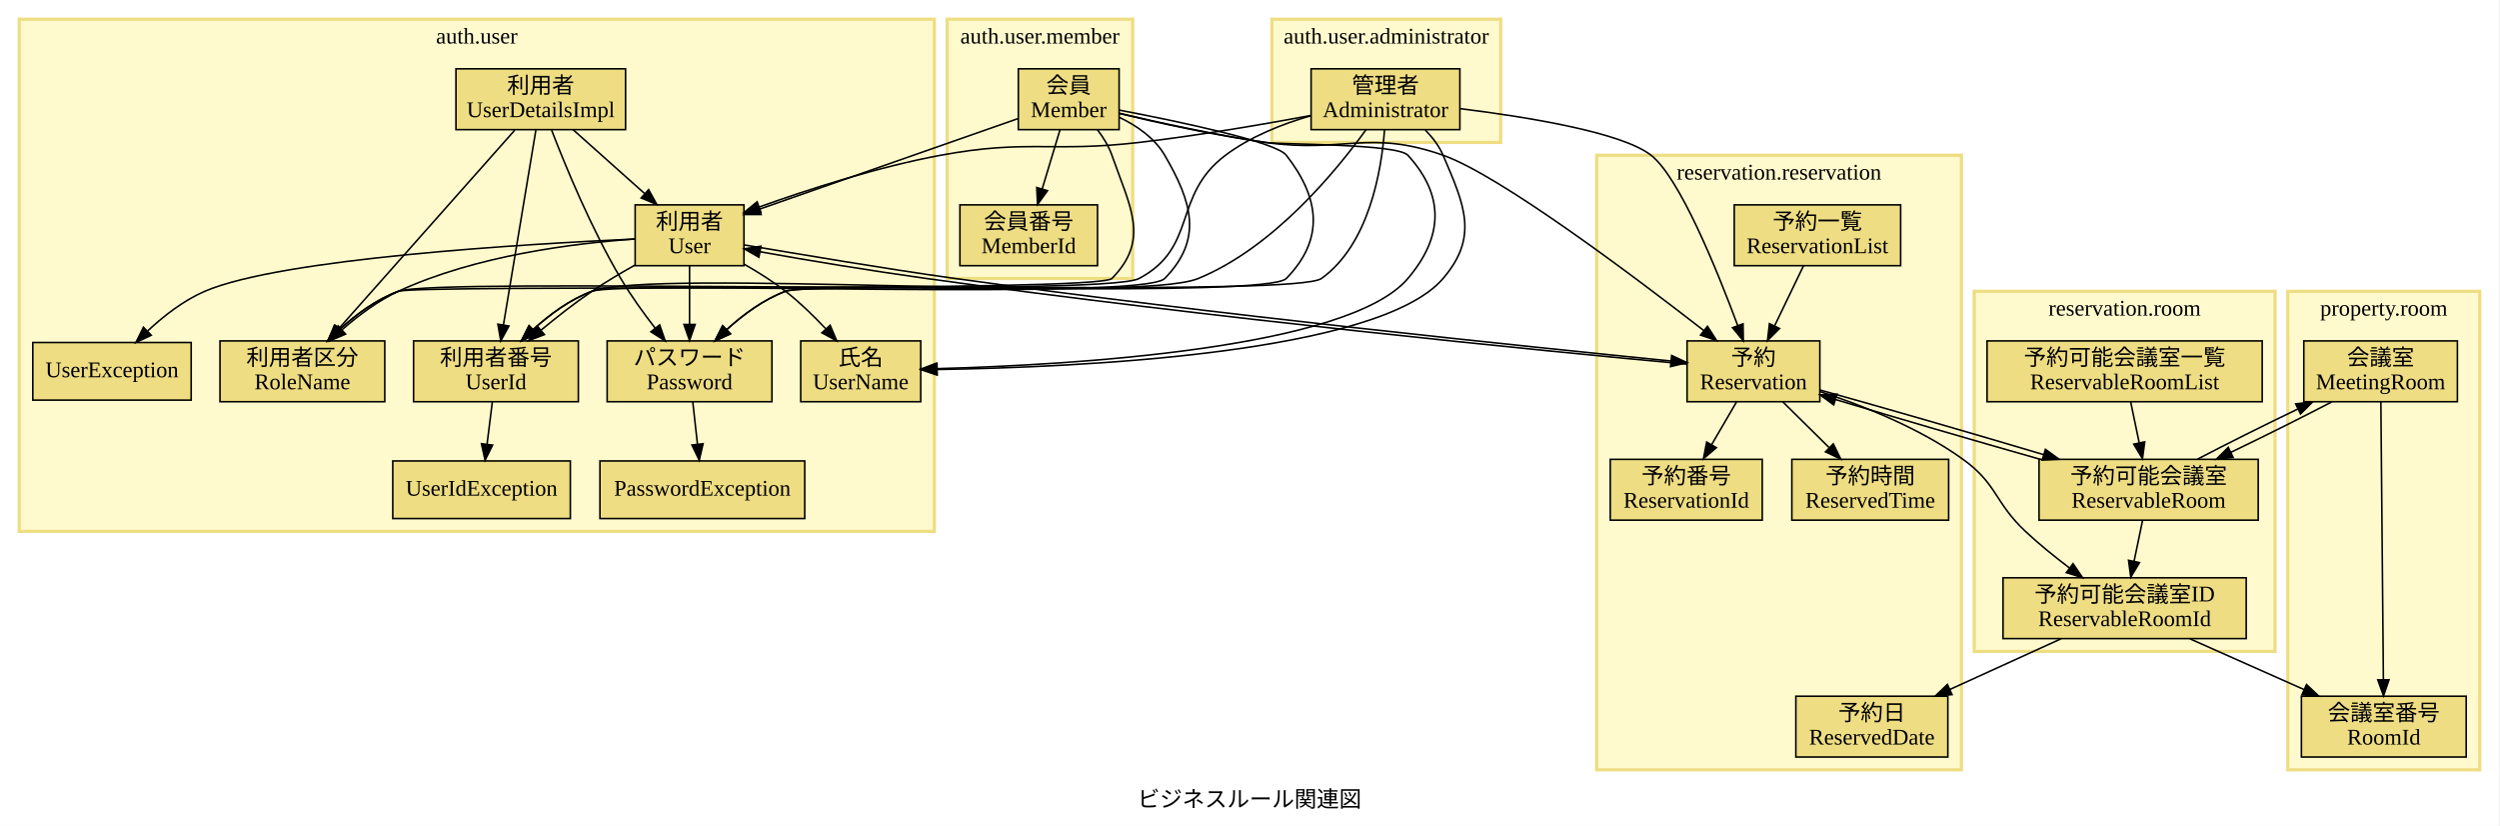
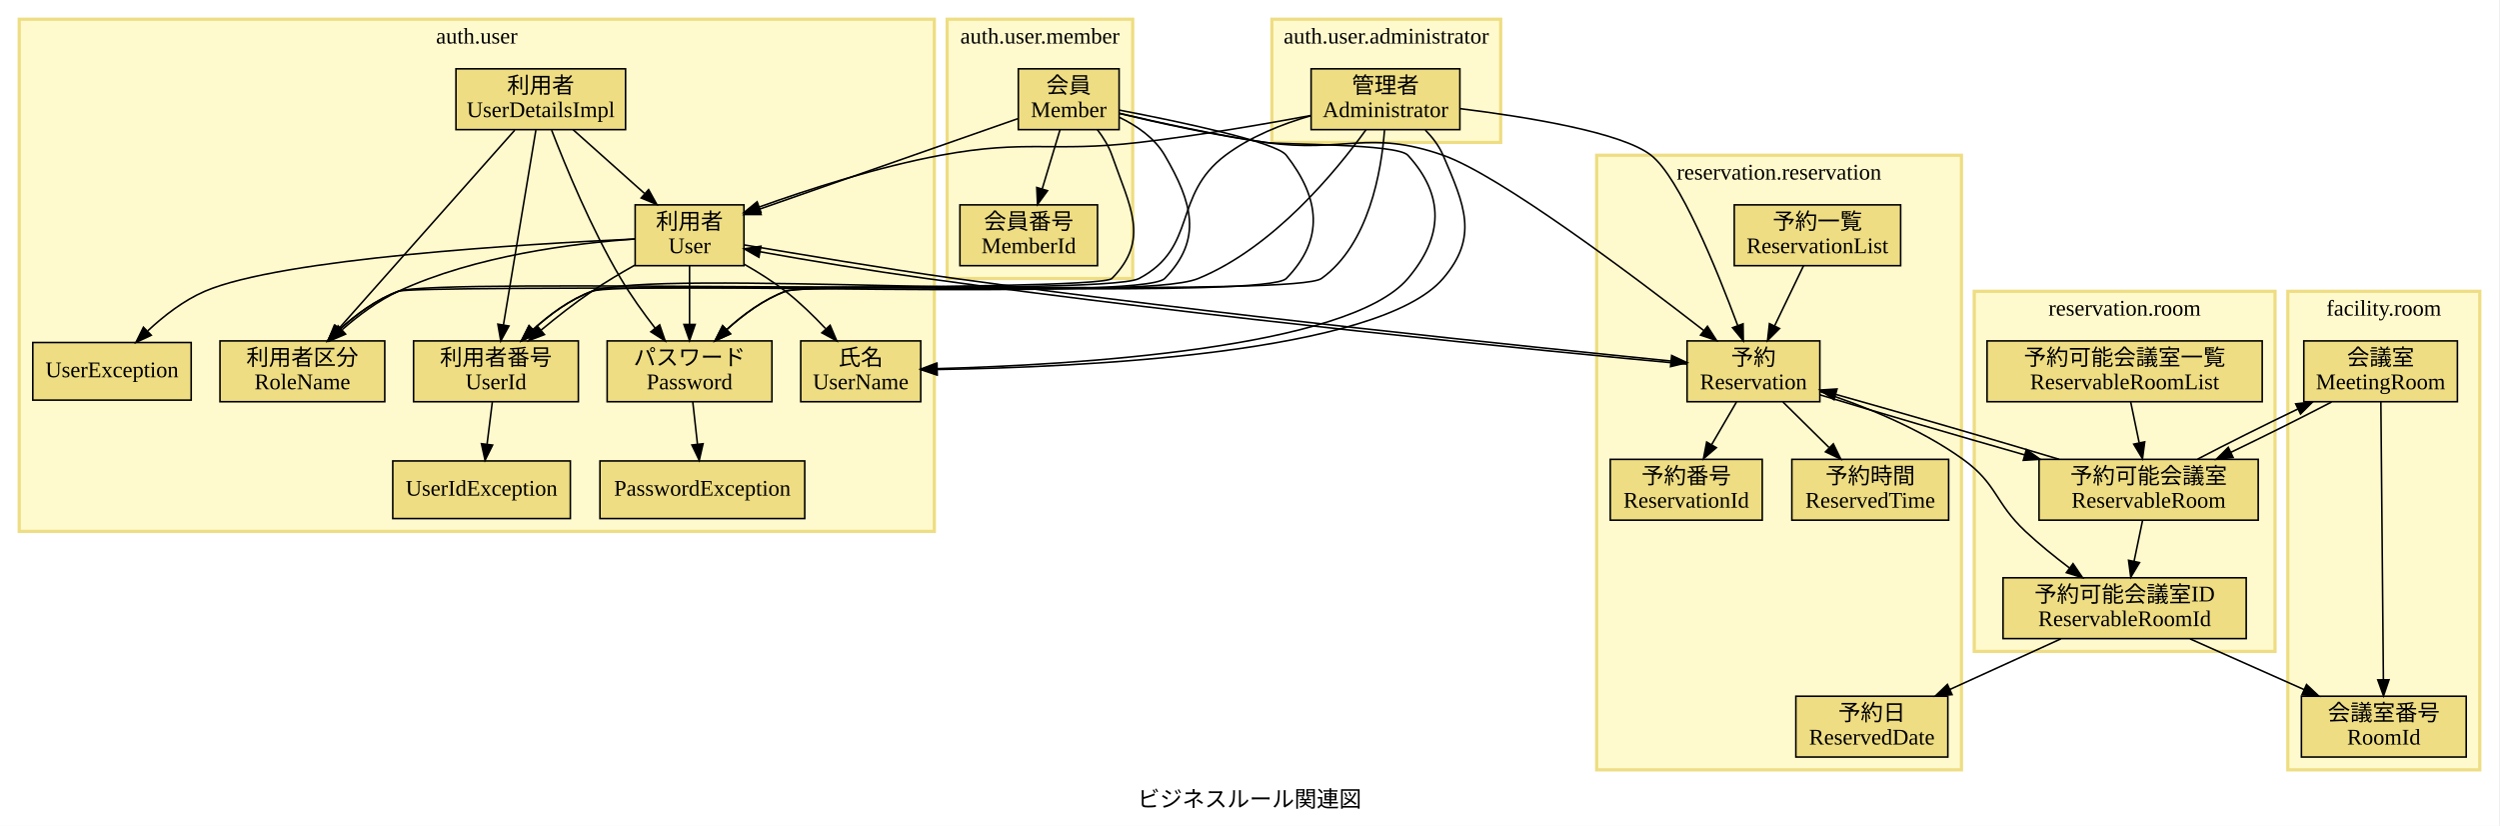
<svg xmlns="http://www.w3.org/2000/svg" width="1562pt" height="516pt" viewBox="0.00 0.00 1562.00 516.00">
  <g id="graph0" class="graph" transform="scale(1 1) rotate(0) translate(4 512)">
    <polygon fill="white" stroke="transparent" points="-4,4 -4,-512 1558,-512 1558,4 -4,4" />
    <text text-anchor="middle" x="777" y="-7.8" font-family="Times New Roman,serif" font-size="14.00">ビジネスルール関連図
        </text>
+     <g id="clust1" class="cluster">
+       <polygon fill="lemonchiffon" stroke="#eedd82" stroke-width="2" points="8,-180 8,-500 580,-500 580,-180 8,-180" />
+       <text text-anchor="middle" x="294" y="-484.8" font-family="Times New Roman,serif" font-size="14.00">
+                 auth.user
+             </text>
+     </g>
    <g id="clust2" class="cluster">
      <polygon fill="lemonchiffon" stroke="#eedd82" stroke-width="2" points="791,-423 791,-500 934,-500 934,-423 791,-423" />
      <text text-anchor="middle" x="862.5" y="-484.8" font-family="Times New Roman,serif" font-size="14.00">
                auth.user.administrator
            </text>
    </g>
-     <g id="clust1" class="cluster">
-       <polygon fill="lemonchiffon" stroke="#eedd82" stroke-width="2" points="8,-180 8,-500 580,-500 580,-180 8,-180" />
-       <text text-anchor="middle" x="294" y="-484.8" font-family="Times New Roman,serif" font-size="14.00">
-                 auth.user
-             </text>
-     </g>
    <g id="clust3" class="cluster">
      <polygon fill="lemonchiffon" stroke="#eedd82" stroke-width="2" points="588,-338 588,-500 704,-500 704,-338 588,-338" />
      <text text-anchor="middle" x="646" y="-484.8" font-family="Times New Roman,serif" font-size="14.00">
                auth.user.member
            </text>
    </g>
    <g id="clust4" class="cluster">
      <polygon fill="lemonchiffon" stroke="#eedd82" stroke-width="2" points="1426,-31 1426,-330 1546,-330 1546,-31 1426,-31" />
      <text text-anchor="middle" x="1486" y="-314.8" font-family="Times New Roman,serif" font-size="14.00">
-                 property.room
+                 facility.room
+             </text>
+     </g>
+     <g id="clust6" class="cluster">
+       <polygon fill="lemonchiffon" stroke="#eedd82" stroke-width="2" points="1230,-105 1230,-330 1418,-330 1418,-105 1230,-105" />
+       <text text-anchor="middle" x="1324" y="-314.8" font-family="Times New Roman,serif" font-size="14.00">
+                 reservation.room
            </text>
    </g>
    <g id="clust5" class="cluster">
      <polygon fill="lemonchiffon" stroke="#eedd82" stroke-width="2" points="994,-31 994,-415 1222,-415 1222,-31 994,-31" />
      <text text-anchor="middle" x="1108" y="-399.8" font-family="Times New Roman,serif" font-size="14.00">
                reservation.reservation
            </text>
    </g>
-     <g id="clust6" class="cluster">
-       <polygon fill="lemonchiffon" stroke="#eedd82" stroke-width="2" points="1230,-105 1230,-330 1418,-330 1418,-105 1230,-105" />
-       <text text-anchor="middle" x="1324" y="-314.8" font-family="Times New Roman,serif" font-size="14.00">
-                 reservation.room
-             </text>
-     </g>
    <g id="node1" class="node">
      <polygon fill="#eedd82" stroke="black" points="478.5,-299 375.5,-299 375.5,-261 478.5,-261 478.5,-299" />
      <text text-anchor="middle" x="427" y="-283.8" font-family="Times New Roman,serif" font-size="14.00">パスワード
            </text>
      <text text-anchor="middle" x="427" y="-268.8" font-family="Times New Roman,serif" font-size="14.00">
                Password
            </text>
    </g>
    <g id="node2" class="node">
      <polygon fill="#eedd82" stroke="black" points="499,-224 371,-224 371,-188 499,-188 499,-224" />
      <text text-anchor="middle" x="435" y="-202.3" font-family="Times New Roman,serif" font-size="14.00">
                PasswordException
            </text>
    </g>
    <g id="edge14" class="edge">
      <path fill="none" stroke="black" d="M429.02,-260.83C429.9,-252.89 430.95,-243.41 431.93,-234.63" />
      <polygon fill="black" stroke="black" points="435.44,-234.74 433.06,-224.42 428.48,-233.97 435.44,-234.74" />
    </g>
    <g id="node3" class="node">
      <polygon fill="#eedd82" stroke="black" points="236.5,-299 133.5,-299 133.5,-261 236.5,-261 236.5,-299" />
      <text text-anchor="middle" x="185" y="-283.8" font-family="Times New Roman,serif" font-size="14.00">利用者区分
            </text>
      <text text-anchor="middle" x="185" y="-268.8" font-family="Times New Roman,serif" font-size="14.00">
                RoleName
            </text>
    </g>
    <g id="node4" class="node">
      <polygon fill="#eedd82" stroke="black" points="461,-384 393,-384 393,-346 461,-346 461,-384" />
      <text text-anchor="middle" x="427" y="-368.8" font-family="Times New Roman,serif" font-size="14.00">利用者
            </text>
      <text text-anchor="middle" x="427" y="-353.8" font-family="Times New Roman,serif" font-size="14.00">User
            </text>
    </g>
    <g id="edge15" class="edge">
      <path fill="none" stroke="black" d="M427,-345.99C427,-335.3 427,-321.5 427,-309.37" />
      <polygon fill="black" stroke="black" points="430.5,-309.26 427,-299.26 423.5,-309.26 430.5,-309.26" />
    </g>
    <g id="edge16" class="edge">
      <path fill="none" stroke="black" d="M392.94,-362.66C355.18,-360.05 293.25,-352.41 245,-330 232.3,-324.1 220,-314.89 209.88,-306.04" />
      <polygon fill="black" stroke="black" points="212.01,-303.25 202.26,-299.09 207.29,-308.42 212.01,-303.25" />
    </g>
    <g id="node6" class="node">
      <polygon fill="#eedd82" stroke="black" points="115.5,-298 16.5,-298 16.5,-262 115.5,-262 115.5,-298" />
      <text text-anchor="middle" x="66" y="-276.3" font-family="Times New Roman,serif" font-size="14.00">
                UserException
            </text>
    </g>
    <g id="edge17" class="edge">
      <path fill="none" stroke="black" d="M392.98,-362.67C324.34,-359.57 171.71,-350.54 124,-330 110.82,-324.32 98.35,-314.61 88.39,-305.32" />
      <polygon fill="black" stroke="black" points="90.55,-302.55 80.96,-298.05 85.65,-307.55 90.55,-302.55" />
    </g>
    <g id="node7" class="node">
      <polygon fill="#eedd82" stroke="black" points="357.5,-299 254.5,-299 254.5,-261 357.5,-261 357.5,-299" />
      <text text-anchor="middle" x="306" y="-283.8" font-family="Times New Roman,serif" font-size="14.00">利用者番号
            </text>
      <text text-anchor="middle" x="306" y="-268.8" font-family="Times New Roman,serif" font-size="14.00">UserId
            </text>
    </g>
    <g id="edge18" class="edge">
      <path fill="none" stroke="black" d="M392.8,-346.33C383.89,-341.35 374.42,-335.72 366,-330 355.22,-322.68 344.01,-313.88 334.23,-305.77" />
      <polygon fill="black" stroke="black" points="336.3,-302.94 326.4,-299.17 331.79,-308.3 336.3,-302.94" />
    </g>
    <g id="node9" class="node">
      <polygon fill="#eedd82" stroke="black" points="571.5,-299 496.5,-299 496.5,-261 571.5,-261 571.5,-299" />
      <text text-anchor="middle" x="534" y="-283.8" font-family="Times New Roman,serif" font-size="14.00">氏名
            </text>
      <text text-anchor="middle" x="534" y="-268.8" font-family="Times New Roman,serif" font-size="14.00">
                UserName
            </text>
    </g>
    <g id="edge19" class="edge">
      <path fill="none" stroke="black" d="M461.11,-346.94C469.87,-341.96 479.06,-336.17 487,-330 495.79,-323.16 504.5,-314.7 511.98,-306.73" />
      <polygon fill="black" stroke="black" points="514.87,-308.77 519.02,-299.02 509.7,-304.05 514.87,-308.77" />
    </g>
    <g id="node15" class="node">
      <polygon fill="#eedd82" stroke="black" points="1133.5,-299 1050.5,-299 1050.5,-261 1133.5,-261 1133.5,-299" />
      <text text-anchor="middle" x="1092" y="-283.8" font-family="Times New Roman,serif" font-size="14.00">予約
            </text>
      <text text-anchor="middle" x="1092" y="-268.8" font-family="Times New Roman,serif" font-size="14.00">
                Reservation
            </text>
    </g>
    <g id="edge20" class="edge">
      <path fill="none" stroke="black" d="M461.27,-358.96C495.05,-353.37 547.57,-344.31 593,-338 756.15,-315.35 949.75,-295.58 1040.46,-286.42" />
      <polygon fill="black" stroke="black" points="1040.88,-289.9 1050.48,-285.41 1040.18,-282.93 1040.88,-289.9" />
    </g>
    <g id="node5" class="node">
      <polygon fill="#eedd82" stroke="black" points="387,-469 281,-469 281,-431 387,-431 387,-469" />
      <text text-anchor="middle" x="334" y="-453.8" font-family="Times New Roman,serif" font-size="14.00">利用者
            </text>
      <text text-anchor="middle" x="334" y="-438.8" font-family="Times New Roman,serif" font-size="14.00">
                UserDetailsImpl
            </text>
    </g>
    <g id="edge21" class="edge">
      <path fill="none" stroke="black" d="M340.78,-430.7C349.46,-408.18 365.58,-369.1 384,-338 390.3,-327.36 398.22,-316.35 405.55,-306.89" />
      <polygon fill="black" stroke="black" points="408.32,-309.02 411.77,-299.01 402.82,-304.69 408.32,-309.02" />
    </g>
    <g id="edge22" class="edge">
      <path fill="none" stroke="black" d="M317.77,-430.7C291.17,-400.7 238.21,-340.99 207.83,-306.74" />
      <polygon fill="black" stroke="black" points="210.24,-304.18 200.98,-299.02 205,-308.83 210.24,-304.18" />
    </g>
    <g id="edge23" class="edge">
      <path fill="none" stroke="black" d="M354.18,-430.99C367.25,-419.32 384.46,-403.97 398.87,-391.11" />
      <polygon fill="black" stroke="black" points="401.41,-393.53 406.54,-384.26 396.75,-388.31 401.41,-393.53" />
    </g>
    <g id="edge24" class="edge">
      <path fill="none" stroke="black" d="M330.95,-430.7C326.06,-401.34 316.42,-343.5 310.66,-308.94" />
      <polygon fill="black" stroke="black" points="314.1,-308.31 309,-299.02 307.2,-309.46 314.1,-308.31" />
    </g>
    <g id="node8" class="node">
      <polygon fill="#eedd82" stroke="black" points="352.5,-224 241.5,-224 241.5,-188 352.5,-188 352.5,-224" />
      <text text-anchor="middle" x="297" y="-202.3" font-family="Times New Roman,serif" font-size="14.00">
                UserIdException
            </text>
    </g>
    <g id="edge25" class="edge">
      <path fill="none" stroke="black" d="M303.73,-260.83C302.74,-252.89 301.55,-243.41 300.45,-234.63" />
      <polygon fill="black" stroke="black" points="303.89,-233.91 299.18,-224.42 296.94,-234.77 303.89,-233.91" />
    </g>
    <g id="node10" class="node">
      <polygon fill="#eedd82" stroke="black" points="908.5,-469 815.5,-469 815.5,-431 908.5,-431 908.5,-469" />
      <text text-anchor="middle" x="862" y="-453.8" font-family="Times New Roman,serif" font-size="14.00">管理者
            </text>
      <text text-anchor="middle" x="862" y="-438.8" font-family="Times New Roman,serif" font-size="14.00">
                Administrator
            </text>
    </g>
    <g id="edge1" class="edge">
      <path fill="none" stroke="black" d="M861.39,-430.73C859.45,-405.16 851.75,-359.44 822,-338 806.9,-327.12 504.46,-336.46 487,-330 473.33,-324.94 460.48,-315.39 450.21,-306.05" />
      <polygon fill="black" stroke="black" points="452.52,-303.42 442.88,-299.02 447.68,-308.47 452.52,-303.42" />
    </g>
    <g id="edge2" class="edge">
      <path fill="none" stroke="black" d="M815.25,-439.67C797.37,-434.5 777.55,-426.66 762,-415 728.56,-389.92 744.92,-357.61 708,-338 685.28,-325.93 269.16,-338.85 245,-330 231.31,-324.99 218.46,-315.44 208.19,-306.09" />
      <polygon fill="black" stroke="black" points="210.51,-303.46 200.87,-299.06 205.66,-308.51 210.51,-303.46" />
    </g>
    <g id="edge3" class="edge">
      <path fill="none" stroke="black" d="M815.34,-439.84C784.89,-434.18 744.22,-427.22 708,-423 653.14,-416.62 638.3,-425.08 584,-415 544.86,-407.74 501.79,-393.85 470.68,-382.71" />
      <polygon fill="black" stroke="black" points="471.61,-379.33 461.01,-379.2 469.22,-385.91 471.61,-379.33" />
    </g>
    <g id="edge4" class="edge">
      <path fill="none" stroke="black" d="M849.83,-430.96C830.95,-404.78 791.87,-357.27 745,-338 706.04,-321.98 405.52,-344.56 366,-330 352.32,-324.96 339.47,-315.41 329.2,-306.06" />
      <polygon fill="black" stroke="black" points="331.52,-303.44 321.88,-299.04 326.67,-308.49 331.52,-303.44" />
    </g>
    <g id="edge5" class="edge">
      <path fill="none" stroke="black" d="M886.9,-430.74C891.41,-426.15 895.48,-420.84 898,-415 911.55,-383.57 920.25,-364 898,-338 857.85,-291.07 671.16,-282.51 581.85,-281.13" />
      <polygon fill="black" stroke="black" points="581.76,-277.63 571.71,-281 581.67,-284.63 581.76,-277.63" />
    </g>
    <g id="edge6" class="edge">
      <path fill="none" stroke="black" d="M908.71,-444.11C951.12,-438.85 1009.75,-429.27 1028,-415 1045.75,-401.12 1069.09,-343.75 1082.11,-308.73" />
      <polygon fill="black" stroke="black" points="1085.5,-309.67 1085.66,-299.08 1078.93,-307.26 1085.5,-309.67" />
    </g>
    <g id="node11" class="node">
      <polygon fill="#eedd82" stroke="black" points="695.5,-469 632.5,-469 632.5,-431 695.5,-431 695.5,-469" />
      <text text-anchor="middle" x="664" y="-453.8" font-family="Times New Roman,serif" font-size="14.00">会員
            </text>
      <text text-anchor="middle" x="664" y="-438.8" font-family="Times New Roman,serif" font-size="14.00">Member
            </text>
    </g>
    <g id="edge7" class="edge">
      <path fill="none" stroke="black" d="M695.58,-443.21C733.69,-435.91 793.52,-423.3 800,-415 821.06,-388.03 823.89,-362.51 800,-338 787.86,-325.54 503.31,-336.05 487,-330 473.33,-324.93 460.49,-315.37 450.21,-306.03" />
      <polygon fill="black" stroke="black" points="452.53,-303.41 442.89,-299.01 447.69,-308.46 452.53,-303.41" />
    </g>
    <g id="edge8" class="edge">
      <path fill="none" stroke="black" d="M681.92,-430.96C685.63,-426.15 689.01,-420.69 691,-415 702.27,-382.69 714.98,-362.41 691,-338 682.32,-329.16 256.63,-334.26 245,-330 231.32,-324.98 218.46,-315.43 208.19,-306.09" />
      <polygon fill="black" stroke="black" points="210.51,-303.46 200.87,-299.06 205.66,-308.51 210.51,-303.46" />
    </g>
    <g id="edge9" class="edge">
      <path fill="none" stroke="black" d="M632.04,-437.81C590.4,-423.22 517.41,-397.66 470.69,-381.3" />
      <polygon fill="black" stroke="black" points="471.73,-377.96 461.14,-377.95 469.42,-384.56 471.73,-377.96" />
    </g>
    <g id="edge10" class="edge">
      <path fill="none" stroke="black" d="M695.71,-438.65C706.65,-433.39 717.73,-425.76 724,-415 741.23,-385.43 747.93,-362.47 724,-338 710.09,-323.78 384.66,-336.89 366,-330 352.33,-324.95 339.48,-315.4 329.2,-306.06" />
      <polygon fill="black" stroke="black" points="331.52,-303.43 321.88,-299.03 326.67,-308.48 331.52,-303.43" />
    </g>
    <g id="edge11" class="edge">
      <path fill="none" stroke="black" d="M695.67,-441.22C720.4,-435.41 755.7,-427.7 787,-423 796.82,-421.53 869.3,-422.33 876,-415 899.09,-389.74 898.12,-364.11 876,-338 838.84,-294.13 666.7,-283.99 581.72,-281.67" />
      <polygon fill="black" stroke="black" points="581.64,-278.17 571.56,-281.42 581.47,-285.17 581.64,-278.17" />
    </g>
    <g id="node12" class="node">
      <polygon fill="#eedd82" stroke="black" points="682,-384 596,-384 596,-346 682,-346 682,-384" />
      <text text-anchor="middle" x="639" y="-368.8" font-family="Times New Roman,serif" font-size="14.00">会員番号
            </text>
      <text text-anchor="middle" x="639" y="-353.8" font-family="Times New Roman,serif" font-size="14.00">
                MemberId
            </text>
    </g>
    <g id="edge12" class="edge">
      <path fill="none" stroke="black" d="M658.58,-430.99C655.32,-420.19 651.11,-406.22 647.43,-394" />
      <polygon fill="black" stroke="black" points="650.74,-392.83 644.5,-384.26 644.03,-394.85 650.74,-392.83" />
    </g>
    <g id="edge13" class="edge">
      <path fill="none" stroke="black" d="M695.65,-441.07C720.36,-435.17 755.66,-427.42 787,-423 835.98,-416.09 851.34,-431.41 898,-415 932.99,-402.69 1015.66,-340.66 1060.97,-305.47" />
      <polygon fill="black" stroke="black" points="1063.24,-308.14 1068.97,-299.23 1058.93,-302.62 1063.24,-308.14" />
    </g>
    <g id="node13" class="node">
      <polygon fill="#eedd82" stroke="black" points="1532,-299 1436,-299 1436,-261 1532,-261 1532,-299" />
      <text text-anchor="middle" x="1484" y="-283.8" font-family="Times New Roman,serif" font-size="14.00">会議室
            </text>
      <text text-anchor="middle" x="1484" y="-268.8" font-family="Times New Roman,serif" font-size="14.00">
                MeetingRoom
            </text>
    </g>
    <g id="node14" class="node">
      <polygon fill="#eedd82" stroke="black" points="1537.5,-77 1434.5,-77 1434.5,-39 1537.5,-39 1537.5,-77" />
      <text text-anchor="middle" x="1486" y="-61.8" font-family="Times New Roman,serif" font-size="14.00">会議室番号
            </text>
      <text text-anchor="middle" x="1486" y="-46.8" font-family="Times New Roman,serif" font-size="14.00">RoomId
            </text>
    </g>
    <g id="edge26" class="edge">
      <path fill="none" stroke="black" d="M1484.16,-261C1484.51,-222.8 1485.32,-133.41 1485.74,-87.43" />
      <polygon fill="black" stroke="black" points="1489.24,-87.28 1485.83,-77.25 1482.24,-87.22 1489.24,-87.28" />
    </g>
    <g id="node20" class="node">
      <polygon fill="#eedd82" stroke="black" points="1407.5,-225 1270.5,-225 1270.5,-187 1407.5,-187 1407.5,-225" />
      <text text-anchor="middle" x="1339" y="-209.8" font-family="Times New Roman,serif" font-size="14.00">
                予約可能会議室
            </text>
      <text text-anchor="middle" x="1339" y="-194.8" font-family="Times New Roman,serif" font-size="14.00">
                ReservableRoom
            </text>
    </g>
    <g id="edge27" class="edge">
      <path fill="none" stroke="black" d="M1453.36,-260.83C1435.07,-251.29 1411.46,-239.51 1390.42,-229.4" />
      <polygon fill="black" stroke="black" points="1391.8,-226.18 1381.27,-225.04 1388.79,-232.5 1391.8,-226.18" />
    </g>
    <g id="edge28" class="edge">
      <path fill="none" stroke="black" d="M1050.24,-284.49C961.98,-292.53 750.81,-313.6 575,-338 539.87,-342.88 500.5,-349.4 471.1,-354.69" />
      <polygon fill="black" stroke="black" points="470.35,-351.27 461.14,-356.51 471.61,-358.16 470.35,-351.27" />
    </g>
    <g id="node16" class="node">
      <polygon fill="#eedd82" stroke="black" points="1097.5,-225 1002.5,-225 1002.5,-187 1097.5,-187 1097.5,-225" />
      <text text-anchor="middle" x="1050" y="-209.8" font-family="Times New Roman,serif" font-size="14.00">予約番号
            </text>
      <text text-anchor="middle" x="1050" y="-194.8" font-family="Times New Roman,serif" font-size="14.00">
                ReservationId
            </text>
    </g>
    <g id="edge29" class="edge">
      <path fill="none" stroke="black" d="M1081.4,-260.83C1076.71,-252.79 1071.1,-243.17 1065.92,-234.29" />
      <polygon fill="black" stroke="black" points="1068.8,-232.29 1060.74,-225.41 1062.76,-235.81 1068.8,-232.29" />
    </g>
    <g id="node19" class="node">
      <polygon fill="#eedd82" stroke="black" points="1214,-225 1116,-225 1116,-187 1214,-187 1214,-225" />
      <text text-anchor="middle" x="1165" y="-209.8" font-family="Times New Roman,serif" font-size="14.00">予約時間
            </text>
      <text text-anchor="middle" x="1165" y="-194.8" font-family="Times New Roman,serif" font-size="14.00">
                ReservedTime
            </text>
    </g>
    <g id="edge30" class="edge">
      <path fill="none" stroke="black" d="M1110.42,-260.83C1119.15,-252.22 1129.73,-241.79 1139.24,-232.4" />
      <polygon fill="black" stroke="black" points="1141.92,-234.68 1146.58,-225.16 1137.01,-229.69 1141.92,-234.68" />
    </g>
    <g id="edge31" class="edge">
-       <path fill="none" stroke="black" d="M1133.68,-268.3C1171.89,-257.7 1228.94,-241.19 1273.26,-227.97" />
-       <polygon fill="black" stroke="black" points="1274.5,-231.25 1283.08,-225.03 1272.5,-224.54 1274.5,-231.25" />
+       <path fill="none" stroke="black" d="M1133.61,-265.29C1168.51,-254.69 1219.2,-239.84 1261.52,-227.78" />
+       <polygon fill="black" stroke="black" points="1262.58,-231.12 1271.24,-225.02 1260.67,-224.39 1262.58,-231.12" />
    </g>
    <g id="node21" class="node">
      <polygon fill="#eedd82" stroke="black" points="1400,-151 1248,-151 1248,-113 1400,-113 1400,-151" />
      <text text-anchor="middle" x="1324" y="-135.8" font-family="Times New Roman,serif" font-size="14.00">
                予約可能会議室ID
            </text>
      <text text-anchor="middle" x="1324" y="-120.8" font-family="Times New Roman,serif" font-size="14.00">
                ReservableRoomId
            </text>
    </g>
    <g id="edge32" class="edge">
      <path fill="none" stroke="black" d="M1133.77,-267.31C1160.83,-258.46 1195.95,-244.47 1223,-225 1244.48,-209.54 1242.68,-198.09 1262,-180 1270.45,-172.08 1280.2,-164.2 1289.43,-157.21" />
      <polygon fill="black" stroke="black" points="1291.75,-159.84 1297.7,-151.07 1287.58,-154.22 1291.75,-159.84" />
    </g>
    <g id="node17" class="node">
      <polygon fill="#eedd82" stroke="black" points="1184,-384 1080,-384 1080,-346 1184,-346 1184,-384" />
      <text text-anchor="middle" x="1132" y="-368.8" font-family="Times New Roman,serif" font-size="14.00">予約一覧
            </text>
      <text text-anchor="middle" x="1132" y="-353.8" font-family="Times New Roman,serif" font-size="14.00">
                ReservationList
            </text>
    </g>
    <g id="edge33" class="edge">
      <path fill="none" stroke="black" d="M1123.32,-345.99C1118.01,-334.97 1111.11,-320.66 1105.14,-308.27" />
      <polygon fill="black" stroke="black" points="1108.3,-306.75 1100.8,-299.26 1101.99,-309.79 1108.3,-306.75" />
    </g>
    <g id="node18" class="node">
      <polygon fill="#eedd82" stroke="black" points="1213.5,-77 1118.5,-77 1118.5,-39 1213.5,-39 1213.5,-77" />
      <text text-anchor="middle" x="1166" y="-61.8" font-family="Times New Roman,serif" font-size="14.00">予約日
            </text>
      <text text-anchor="middle" x="1166" y="-46.8" font-family="Times New Roman,serif" font-size="14.00">
                ReservedDate
            </text>
    </g>
    <g id="edge34" class="edge">
      <path fill="none" stroke="black" d="M1369.63,-225.16C1387.84,-234.67 1411.34,-246.4 1432.33,-256.48" />
      <polygon fill="black" stroke="black" points="1430.93,-259.68 1441.46,-260.83 1433.94,-253.37 1430.93,-259.68" />
    </g>
    <g id="edge35" class="edge">
-       <path fill="none" stroke="black" d="M1271.24,-225.02C1230.81,-236.48 1180.33,-251.21 1143.22,-262.38" />
-       <polygon fill="black" stroke="black" points="1142.16,-259.04 1133.61,-265.29 1144.19,-265.74 1142.16,-259.04" />
+       <path fill="none" stroke="black" d="M1283.08,-225.03C1241.14,-237.62 1184.26,-254.15 1143.43,-265.58" />
+       <polygon fill="black" stroke="black" points="1142.37,-262.24 1133.68,-268.3 1144.25,-268.98 1142.37,-262.24" />
    </g>
    <g id="edge36" class="edge">
      <path fill="none" stroke="black" d="M1335.21,-186.83C1333.61,-179.13 1331.7,-169.97 1329.92,-161.42" />
      <polygon fill="black" stroke="black" points="1333.3,-160.49 1327.84,-151.41 1326.45,-161.92 1333.3,-160.49" />
    </g>
    <g id="edge37" class="edge">
      <path fill="none" stroke="black" d="M1364.88,-112.83C1386.55,-103.2 1413.34,-91.29 1436.21,-81.13" />
      <polygon fill="black" stroke="black" points="1437.7,-84.3 1445.41,-77.04 1434.85,-77.9 1437.7,-84.3" />
    </g>
    <g id="edge38" class="edge">
      <path fill="none" stroke="black" d="M1284.13,-112.83C1263.09,-103.24 1237.1,-91.4 1214.86,-81.27" />
      <polygon fill="black" stroke="black" points="1216.13,-78 1205.58,-77.04 1213.23,-84.37 1216.13,-78" />
    </g>
    <g id="node22" class="node">
      <polygon fill="#eedd82" stroke="black" points="1410,-299 1238,-299 1238,-261 1410,-261 1410,-299" />
      <text text-anchor="middle" x="1324" y="-283.8" font-family="Times New Roman,serif" font-size="14.00">
                予約可能会議室一覧
            </text>
      <text text-anchor="middle" x="1324" y="-268.8" font-family="Times New Roman,serif" font-size="14.00">
                ReservableRoomList
            </text>
    </g>
    <g id="edge39" class="edge">
      <path fill="none" stroke="black" d="M1327.79,-260.83C1329.39,-253.13 1331.3,-243.97 1333.08,-235.42" />
      <polygon fill="black" stroke="black" points="1336.55,-235.92 1335.16,-225.41 1329.7,-234.49 1336.55,-235.92" />
    </g>
  </g>
</svg>
